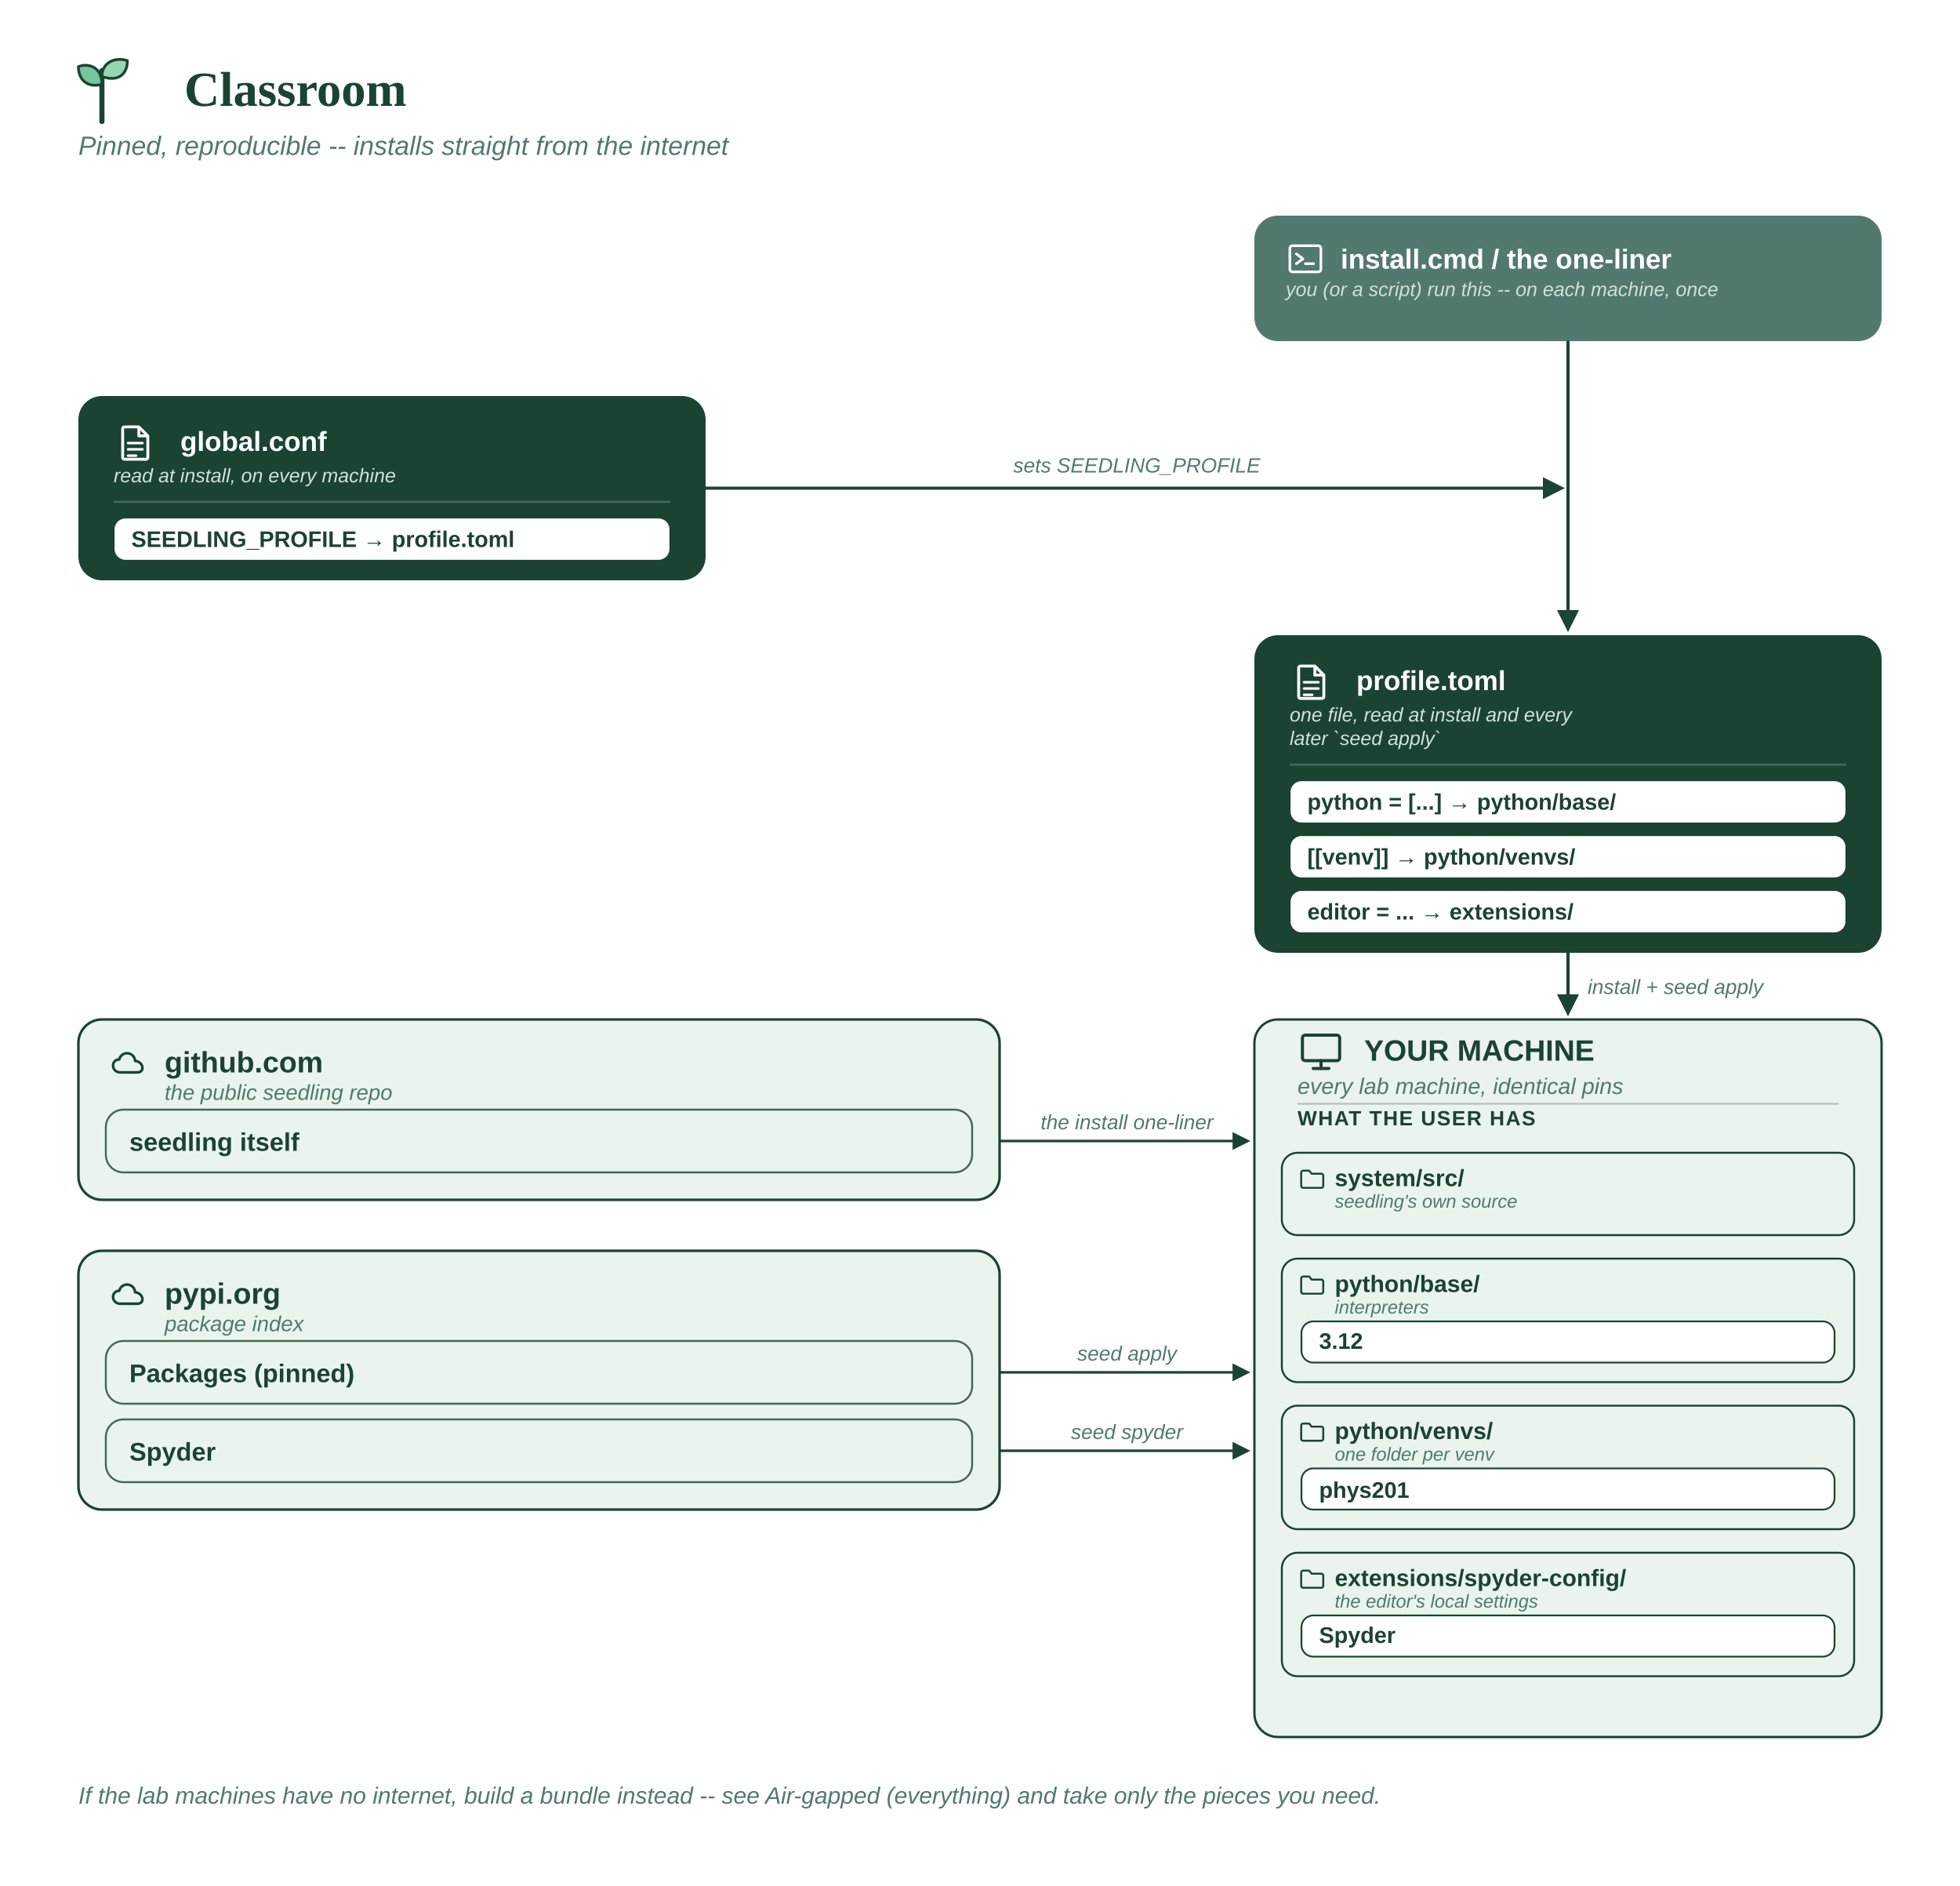
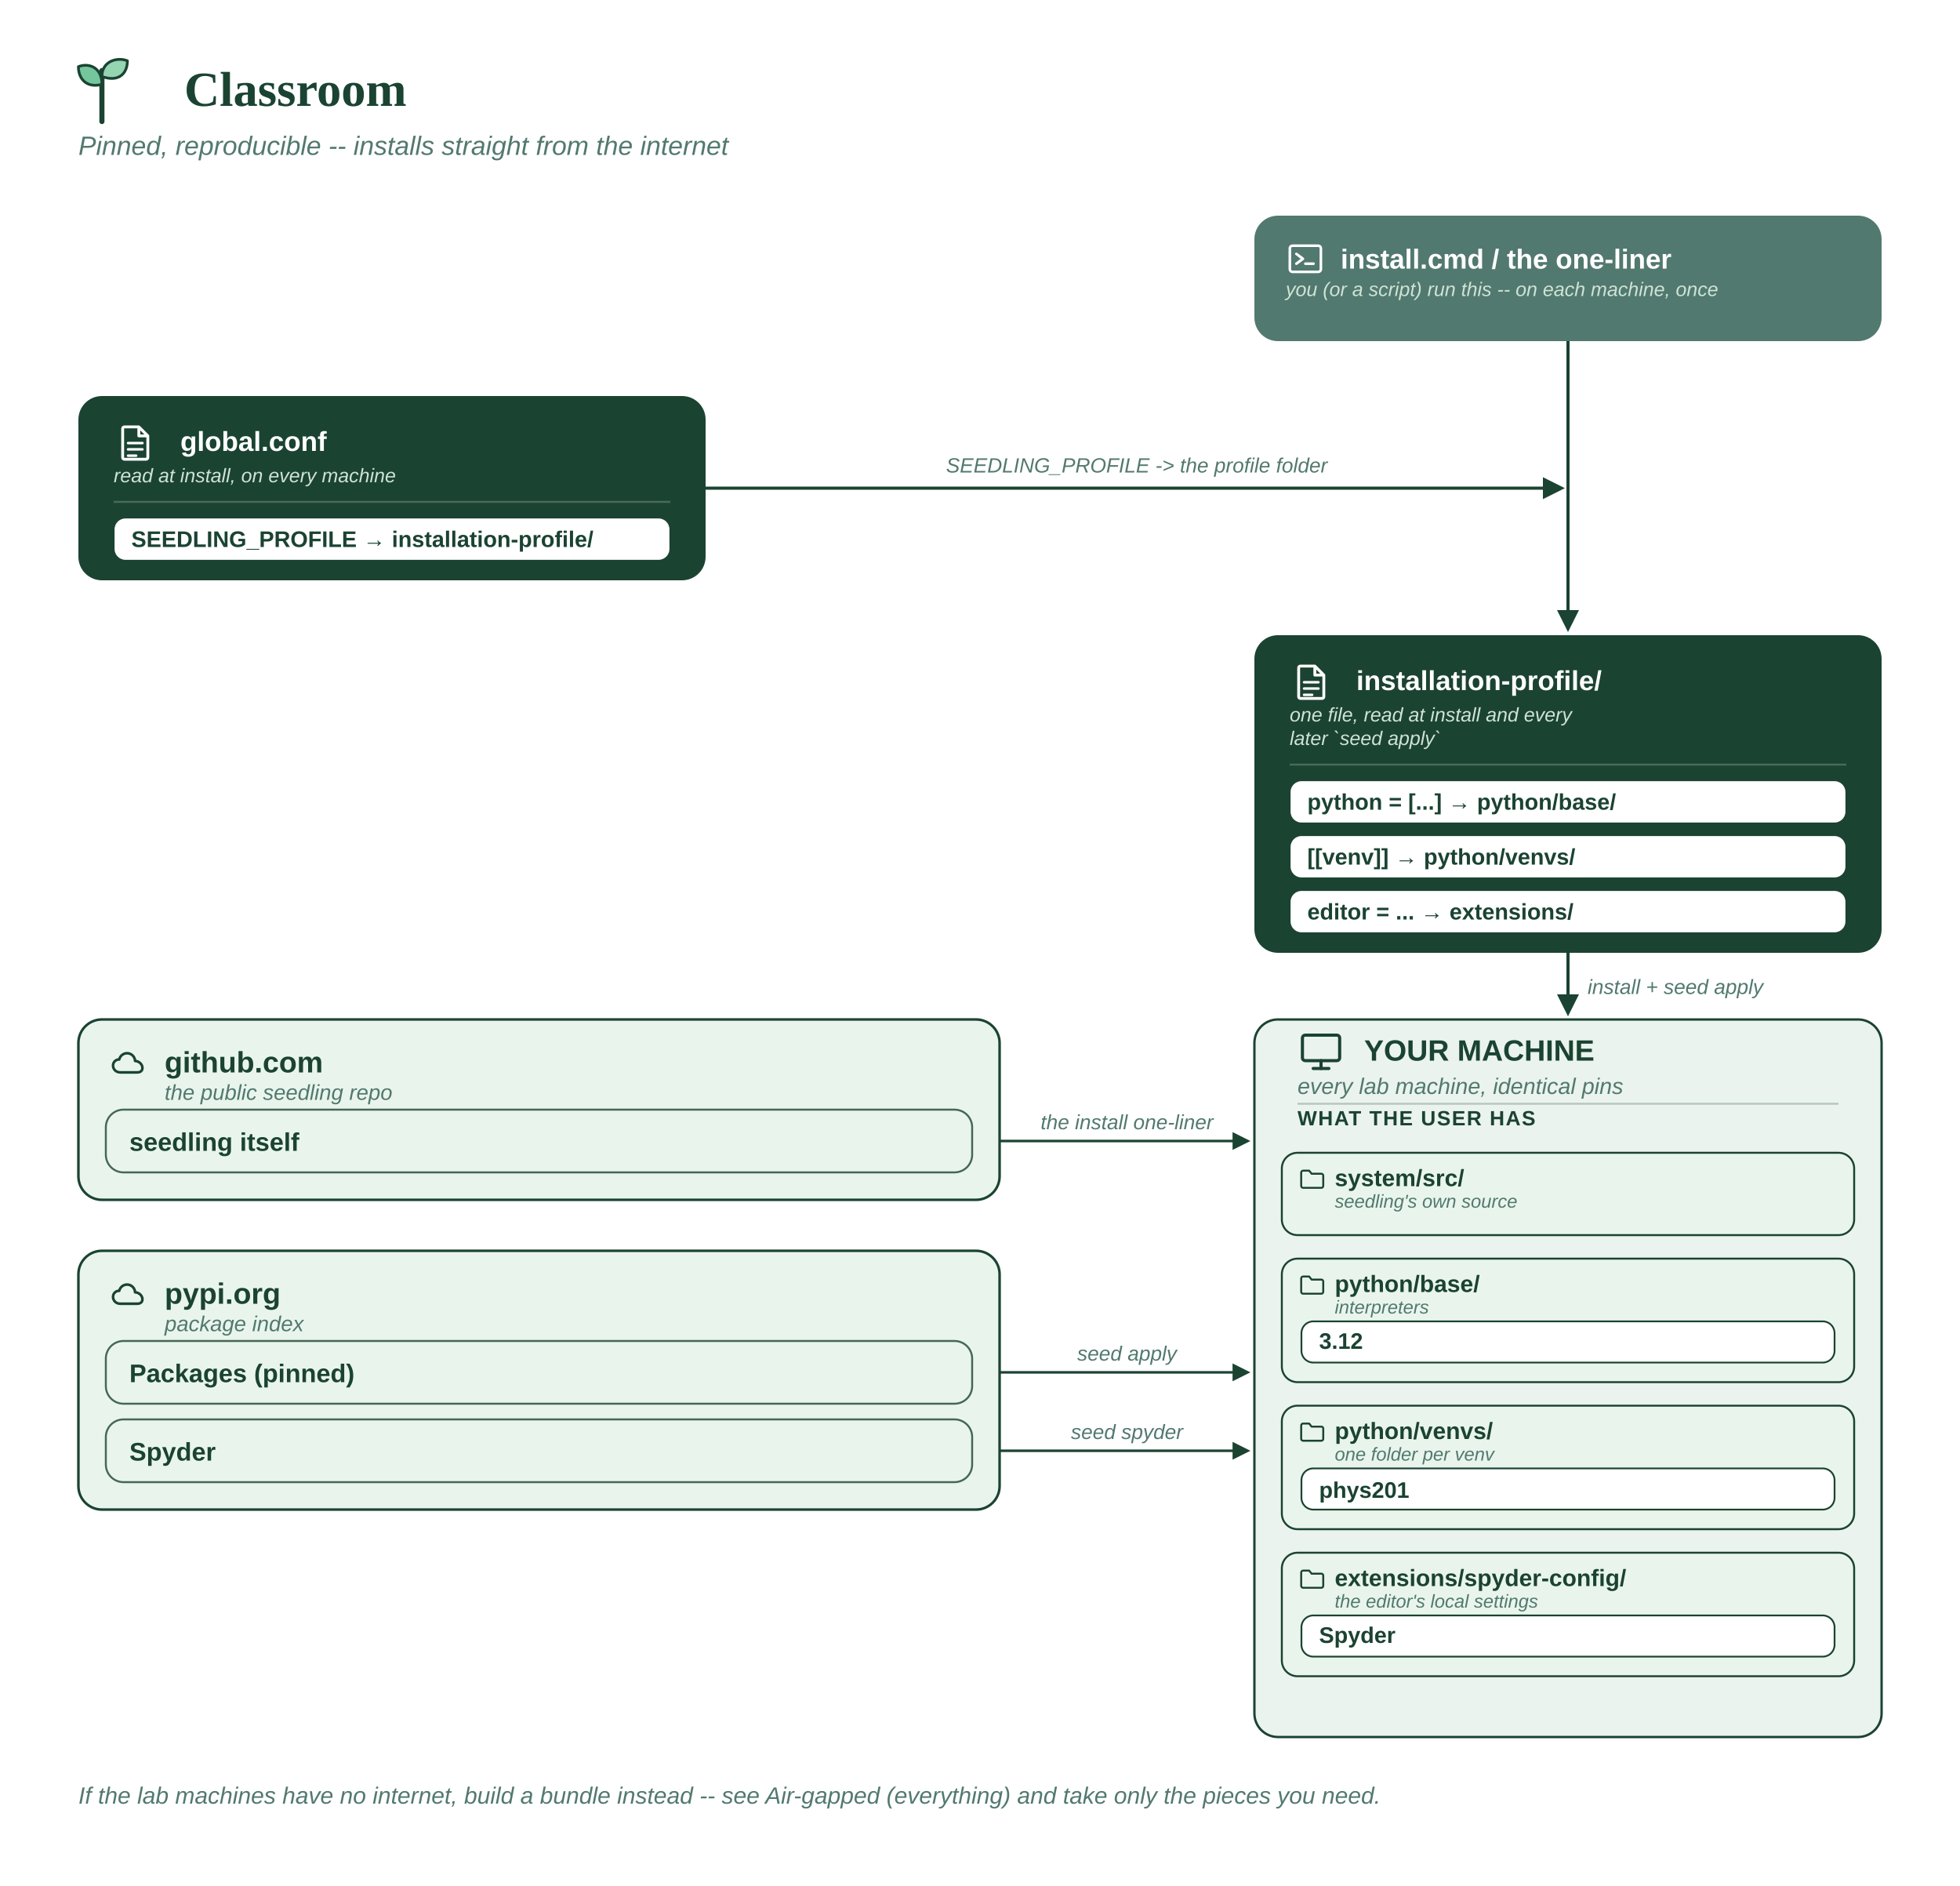
<svg xmlns="http://www.w3.org/2000/svg" viewBox="0 0 1000 962" font-family="Arial, Helvetica, sans-serif">
  <defs>
    <defs>
      <style>
      .head  { font-family: Georgia, 'Times New Roman', serif; }
      .body  { font-family: Arial, Helvetica, sans-serif; }
      .fg    { fill: #1B4332; }
      .fw    { fill: #FFFFFF; }
      .fmute { fill: #52796F; }
    </style>
      <marker id="arrow" markerWidth="7" markerHeight="7" refX="5.5" refY="3.5" orient="auto">
        <path d="M0,0 L7,3.5 L0,7 Z" fill="#1B4332" />
      </marker>
      <symbol id="ic-cloud" viewBox="0 0 24 24">
        <path d="M6.5 18 C3.5 18 2 15.8 2 13.8 C2 11.6 3.8 10 5.8 10.1 C6.4 7.6 8.7 6 11.2 6.3 C13.6 6.6 15.4 8.6 15.5 11 C17.9 11.1 20 13 20 15.3 C20 17.4 18.2 18 17 18 Z" fill="none" stroke="currentColor" stroke-width="1.6" stroke-linejoin="round" />
      </symbol>
      <symbol id="ic-box" viewBox="0 0 24 24">
        <path d="M3 8 L12 4 L21 8 L12 12 Z" fill="none" stroke="currentColor" stroke-width="1.6" stroke-linejoin="round" />
        <path d="M3 8 V17 L12 21 V12" fill="none" stroke="currentColor" stroke-width="1.6" stroke-linejoin="round" />
        <path d="M21 8 V17 L12 21" fill="none" stroke="currentColor" stroke-width="1.6" stroke-linejoin="round" />
      </symbol>
      <symbol id="ic-server" viewBox="0 0 24 24">
        <rect x="3" y="4" width="18" height="6" rx="1.3" fill="none" stroke="currentColor" stroke-width="1.6" />
        <rect x="3" y="14" width="18" height="6" rx="1.3" fill="none" stroke="currentColor" stroke-width="1.6" />
        <circle cx="7" cy="7" r="1" fill="currentColor" />
        <circle cx="7" cy="17" r="1" fill="currentColor" />
      </symbol>
      <symbol id="ic-monitor" viewBox="0 0 24 24">
        <rect x="2.5" y="4" width="19" height="13" rx="1.4" fill="none" stroke="currentColor" stroke-width="1.6" />
        <line x1="8" y1="21" x2="16" y2="21" stroke="currentColor" stroke-width="1.6" stroke-linecap="round" />
        <line x1="12" y1="17" x2="12" y2="21" stroke="currentColor" stroke-width="1.6" stroke-linecap="round" />
      </symbol>
      <symbol id="ic-folder" viewBox="0 0 24 24">
        <path d="M3 6.5 C3 5.7 3.7 5 4.5 5 H9.5 L11.5 7.5 H19.5 C20.3 7.5 21 8.2 21 9 V17.5 C21 18.3 20.3 19 19.5 19 H4.5 C3.7 19 3 18.3 3 17.5 Z" fill="none" stroke="currentColor" stroke-width="1.6" stroke-linejoin="round" />
      </symbol>
      <symbol id="ic-doc" viewBox="0 0 24 24">
        <path d="M6 3 H14 L19 8 V20 C19 20.6 18.6 21 18 21 H6 C5.4 21 5 20.6 5 20 V4 C5 3.4 5.4 3 6 3 Z" fill="none" stroke="currentColor" stroke-width="1.6" stroke-linejoin="round" />
        <path d="M14 3 V8 H19" fill="none" stroke="currentColor" stroke-width="1.6" stroke-linejoin="round" />
        <line x1="8" y1="12" x2="16" y2="12" stroke="currentColor" stroke-width="1.4" stroke-linecap="round" />
        <line x1="8" y1="15.5" x2="16" y2="15.5" stroke="currentColor" stroke-width="1.4" stroke-linecap="round" />
        <line x1="8" y1="19" x2="12.5" y2="19" stroke="currentColor" stroke-width="1.4" stroke-linecap="round" />
      </symbol>
      <symbol id="ic-terminal" viewBox="0 0 24 24">
        <rect x="2.5" y="4" width="19" height="16" rx="1.6" fill="none" stroke="currentColor" stroke-width="1.6" />
        <path d="M6.5 9 L10.5 12 L6.5 15" fill="none" stroke="currentColor" stroke-width="1.6" stroke-linecap="round" stroke-linejoin="round" />
        <line x1="12" y1="15" x2="17" y2="15" stroke="currentColor" stroke-width="1.6" stroke-linecap="round" />
      </symbol>
    </defs>
  </defs>
  <rect x="0" y="0" width="1000" height="962" fill="#FFFFFF" />
  <g transform="translate(40,20)">
    <path d="M12 42 V16" stroke="#1B4332" stroke-width="2.6" stroke-linecap="round" fill="none" />
    <path d="M12 23 C12 14 5 12 0 14 C0 21 5 25 12 23 Z" fill="#74C69D" stroke="#1B4332" stroke-width="1.4" stroke-linejoin="round" />
    <path d="M12 19 C12 11 20 9 25 11 C25 18 20 22 12 19 Z" fill="#95D5B2" stroke="#1B4332" stroke-width="1.4" stroke-linejoin="round" />
  </g>
  <text x="94" y="54" class="head fg" font-size="25" font-weight="700">Classroom</text>
  <text x="40" y="79" class="body fmute" font-size="13.5" font-style="italic">Pinned, reproducible -- installs straight from the internet</text>
  <rect x="640" y="110" width="320" height="64" rx="12" fill="#52796F" />
  <use href="#ic-terminal" x="656" y="122" width="20" height="20" color="#FFFFFF" />
  <text x="684" y="137" class="body fw" font-size="14.0" font-weight="700">install.cmd  /  the one-liner</text>
  <text x="656" y="151" class="body" fill="#CFE3D6" font-size="10" font-style="italic">you (or a script) run this -- on each machine, once</text>
  <line x1="800" y1="174" x2="800" y2="320" stroke="#1B4332" stroke-width="1.6" marker-end="url(#arrow)" />
  <rect x="40" y="202" width="320" height="94" rx="12" fill="#1B4332" />
  <use href="#ic-doc" x="58" y="215" width="22" height="22" color="#FFFFFF" />
  <text x="92" y="230" class="body fw" font-size="14" font-weight="700">global.conf</text>
  <text x="58" y="246" class="body" fill="#CFE3D6" font-size="10" font-style="italic">read at install, on every machine</text>
  <line x1="58" y1="256" x2="342" y2="256" stroke="#FFFFFF" stroke-width="1" opacity="0.2" />
  <rect x="58" y="264" width="284" height="22" rx="6" fill="#FFFFFF" stroke="#1B4332" stroke-width="0.9" />
-   <text x="67" y="279" class="body fg" font-size="11.5" font-weight="600">SEEDLING_PROFILE  →  profile.toml</text>
+   <text x="67" y="279" class="body fg" font-size="11.5" font-weight="600">SEEDLING_PROFILE  →  installation-profile/</text>
  <line x1="360" y1="249" x2="796" y2="249" stroke="#1B4332" stroke-width="1.6" marker-end="url(#arrow)" />
-   <text x="580" y="241" text-anchor="middle" class="body fmute" font-size="10.5" font-style="italic">sets SEEDLING_PROFILE</text>
+   <text x="580" y="241" text-anchor="middle" class="body fmute" font-size="10.5" font-style="italic">SEEDLING_PROFILE -&gt; the profile folder</text>
  <rect x="640" y="324" width="320" height="162" rx="12" fill="#1B4332" />
  <use href="#ic-doc" x="658" y="337" width="22" height="22" color="#FFFFFF" />
-   <text x="692" y="352" class="body fw" font-size="14.0" font-weight="700">profile.toml</text>
+   <text x="692" y="352" class="body fw" font-size="14.0" font-weight="700">installation-profile/</text>
  <text x="658" y="368" class="body" fill="#CFE3D6" font-size="10" font-style="italic">one file, read at install and every</text>
  <text x="658" y="380" class="body" fill="#CFE3D6" font-size="10" font-style="italic">later `seed apply`</text>
  <line x1="658" y1="390" x2="942" y2="390" stroke="#FFFFFF" stroke-width="1" opacity="0.2" />
  <rect x="658" y="398" width="284" height="22" rx="6" fill="#FFFFFF" stroke="#1B4332" stroke-width="0.9" />
  <text x="667" y="413" class="body fg" font-size="11.5" font-weight="600">python = [...]  →  python/base/</text>
  <rect x="658" y="426" width="284" height="22" rx="6" fill="#FFFFFF" stroke="#1B4332" stroke-width="0.9" />
  <text x="667" y="441" class="body fg" font-size="11.5" font-weight="600">[[venv]]  →  python/venvs/</text>
  <rect x="658" y="454" width="284" height="22" rx="6" fill="#FFFFFF" stroke="#1B4332" stroke-width="0.9" />
  <text x="667" y="469" class="body fg" font-size="11.5" font-weight="600">editor = ...  →  extensions/</text>
  <line x1="800" y1="486" x2="800" y2="516" stroke="#1B4332" stroke-width="1.6" marker-end="url(#arrow)" />
  <text x="810" y="507" class="body fmute" font-size="10.5" font-style="italic">install + seed apply</text>
  <rect x="640" y="520" width="320" height="366" rx="12" fill="#EAF3EE" stroke="#1B4332" stroke-width="1.2" />
  <use href="#ic-monitor" x="662" y="524" width="24" height="24" color="#1B4332" />
  <text x="696" y="541" class="body fg" font-size="15" font-weight="700">YOUR MACHINE</text>
  <text x="662" y="558" class="body fmute" font-size="11.5" font-style="italic">every lab machine, identical pins</text>
  <line x1="662" y1="563" x2="938" y2="563" stroke="#1B4332" stroke-width="1" opacity="0.25" />
  <text x="662" y="574" class="body fg" font-size="10.5" font-weight="700" letter-spacing="0.6">WHAT THE USER HAS</text>
  <rect x="654" y="588" width="292" height="42" rx="8" fill="#E9F5EC" stroke="#1B4332" stroke-width="1" />
  <use href="#ic-folder" x="662" y="594" width="15" height="15" color="#1B4332" />
  <text x="681" y="605" class="body fg" font-size="12.0" font-weight="700">system/src/</text>
  <text x="681" y="616" class="body fmute" font-size="9.5" font-style="italic">seedling's own source</text>
  <rect x="654" y="642" width="292" height="63" rx="8" fill="#E9F5EC" stroke="#1B4332" stroke-width="1" />
  <use href="#ic-folder" x="662" y="648" width="15" height="15" color="#1B4332" />
  <text x="681" y="659" class="body fg" font-size="12.0" font-weight="700">python/base/</text>
  <text x="681" y="670" class="body fmute" font-size="9.5" font-style="italic">interpreters</text>
  <rect x="664" y="674" width="272" height="21" rx="6" fill="#FFFFFF" stroke="#1B4332" stroke-width="0.9" />
  <text x="673" y="688" class="body fg" font-size="11.5" font-weight="600">3.12</text>
  <rect x="654" y="717" width="292" height="63" rx="8" fill="#E9F5EC" stroke="#1B4332" stroke-width="1" />
  <use href="#ic-folder" x="662" y="723" width="15" height="15" color="#1B4332" />
  <text x="681" y="734" class="body fg" font-size="12.0" font-weight="700">python/venvs/</text>
  <text x="681" y="745" class="body fmute" font-size="9.5" font-style="italic">one folder per venv</text>
  <rect x="664" y="749" width="272" height="21" rx="6" fill="#FFFFFF" stroke="#1B4332" stroke-width="0.9" />
  <text x="673" y="764" class="body fg" font-size="11.5" font-weight="600">phys201</text>
  <rect x="654" y="792" width="292" height="63" rx="8" fill="#E9F5EC" stroke="#1B4332" stroke-width="1" />
  <use href="#ic-folder" x="662" y="798" width="15" height="15" color="#1B4332" />
  <text x="681" y="809" class="body fg" font-size="12.0" font-weight="700">extensions/spyder-config/</text>
  <text x="681" y="820" class="body fmute" font-size="9.5" font-style="italic">the editor's local settings</text>
  <rect x="664" y="824" width="272" height="21" rx="6" fill="#FFFFFF" stroke="#1B4332" stroke-width="0.9" />
  <text x="673" y="838" class="body fg" font-size="11.5" font-weight="600">Spyder</text>
  <rect x="40" y="520" width="470" height="92" rx="12" fill="#E9F5EC" stroke="#1B4332" stroke-width="1.3" />
  <use href="#ic-cloud" x="56" y="532" width="20" height="20" color="#1B4332" />
  <text x="84" y="547" class="body fg" font-size="15.0" font-weight="700">github.com</text>
  <text x="84" y="561" class="body fmute" font-size="11.0" font-style="italic">the public seedling repo</text>
  <rect x="54" y="566" width="442" height="32" rx="9" fill="#E9F5EC" stroke="#1B4332" stroke-width="1" opacity="0.8" />
  <text x="66" y="587" class="body fg" font-size="13.0" font-weight="700">seedling itself</text>
  <line x1="510" y1="582" x2="636" y2="582" stroke="#1B4332" stroke-width="1.3" marker-end="url(#arrow)" />
  <text x="575" y="576" text-anchor="middle" class="body fmute" font-size="10.5" font-style="italic">the install one-liner</text>
  <rect x="40" y="638" width="470" height="132" rx="12" fill="#E9F5EC" stroke="#1B4332" stroke-width="1.3" />
  <use href="#ic-cloud" x="56" y="650" width="20" height="20" color="#1B4332" />
  <text x="84" y="665" class="body fg" font-size="15.0" font-weight="700">pypi.org</text>
  <text x="84" y="679" class="body fmute" font-size="11.0" font-style="italic">package index</text>
  <rect x="54" y="684" width="442" height="32" rx="9" fill="#E9F5EC" stroke="#1B4332" stroke-width="1" opacity="0.8" />
  <text x="66" y="705" class="body fg" font-size="13.0" font-weight="700">Packages (pinned)</text>
  <line x1="510" y1="700" x2="636" y2="700" stroke="#1B4332" stroke-width="1.3" marker-end="url(#arrow)" />
  <text x="575" y="694" text-anchor="middle" class="body fmute" font-size="10.5" font-style="italic">seed apply</text>
  <rect x="54" y="724" width="442" height="32" rx="9" fill="#E9F5EC" stroke="#1B4332" stroke-width="1" opacity="0.8" />
  <text x="66" y="745" class="body fg" font-size="13.0" font-weight="700">Spyder</text>
  <line x1="510" y1="740" x2="636" y2="740" stroke="#1B4332" stroke-width="1.3" marker-end="url(#arrow)" />
  <text x="575" y="734" text-anchor="middle" class="body fmute" font-size="10.5" font-style="italic">seed spyder</text>
  <text x="40" y="920" class="body fmute" font-size="12" font-style="italic">If the lab machines have no internet, build a bundle instead -- see Air-gapped (everything) and take only the pieces you need.</text>
</svg>
